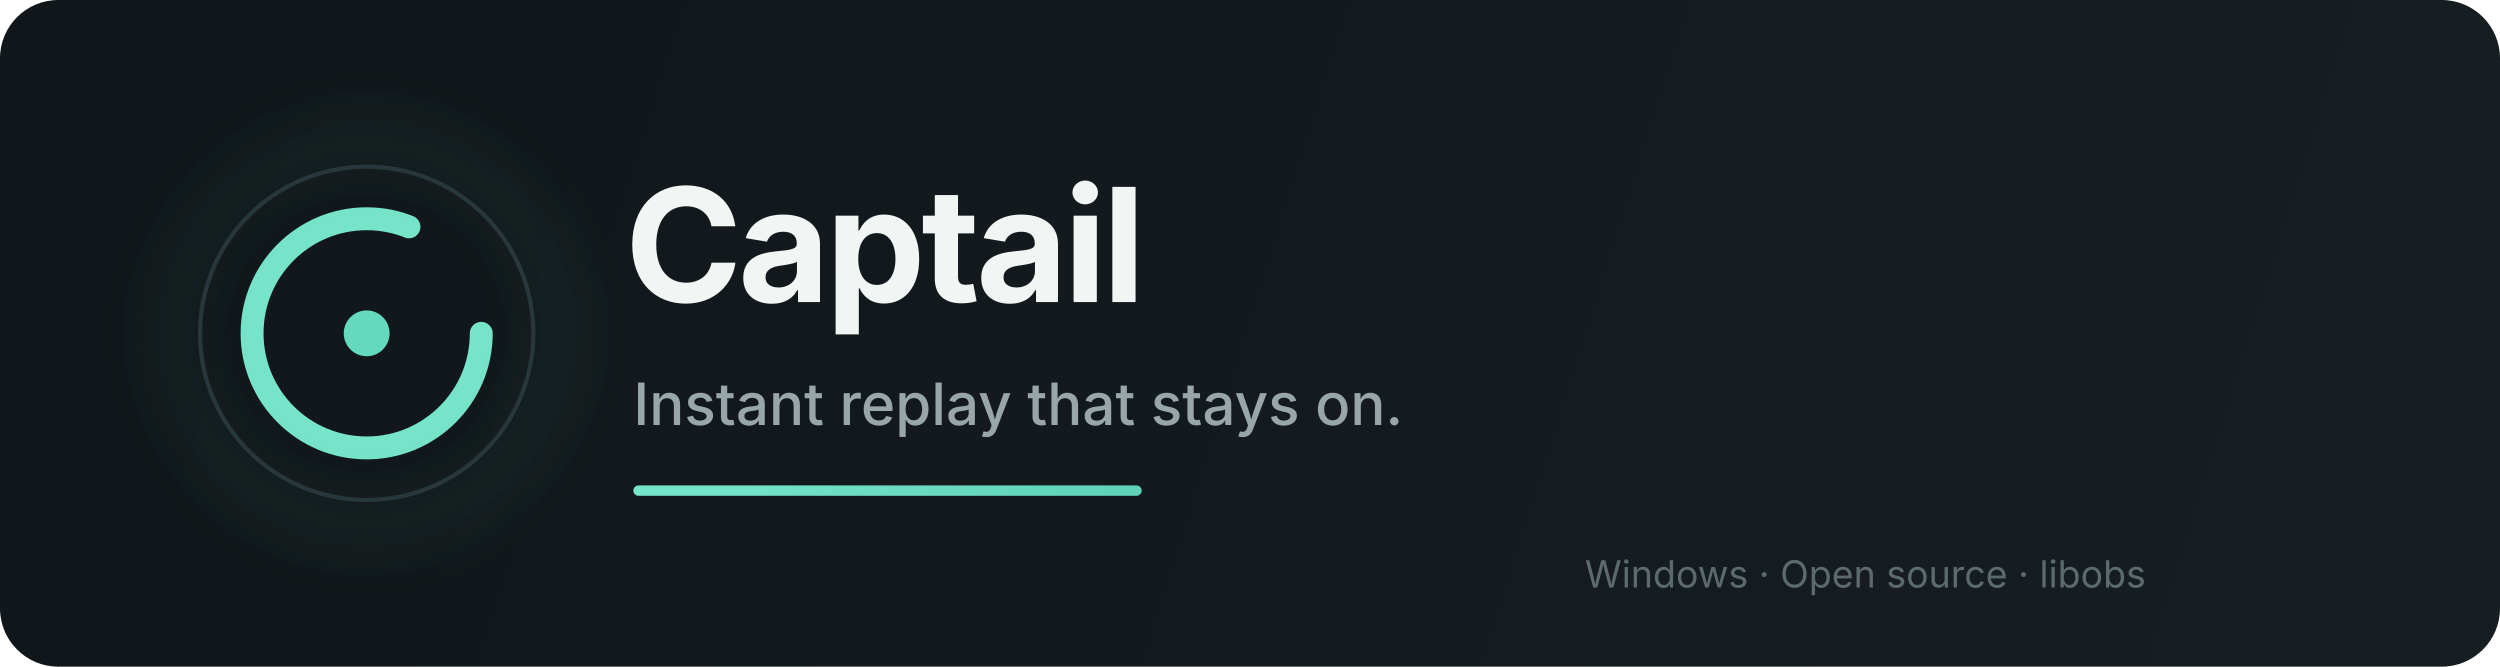
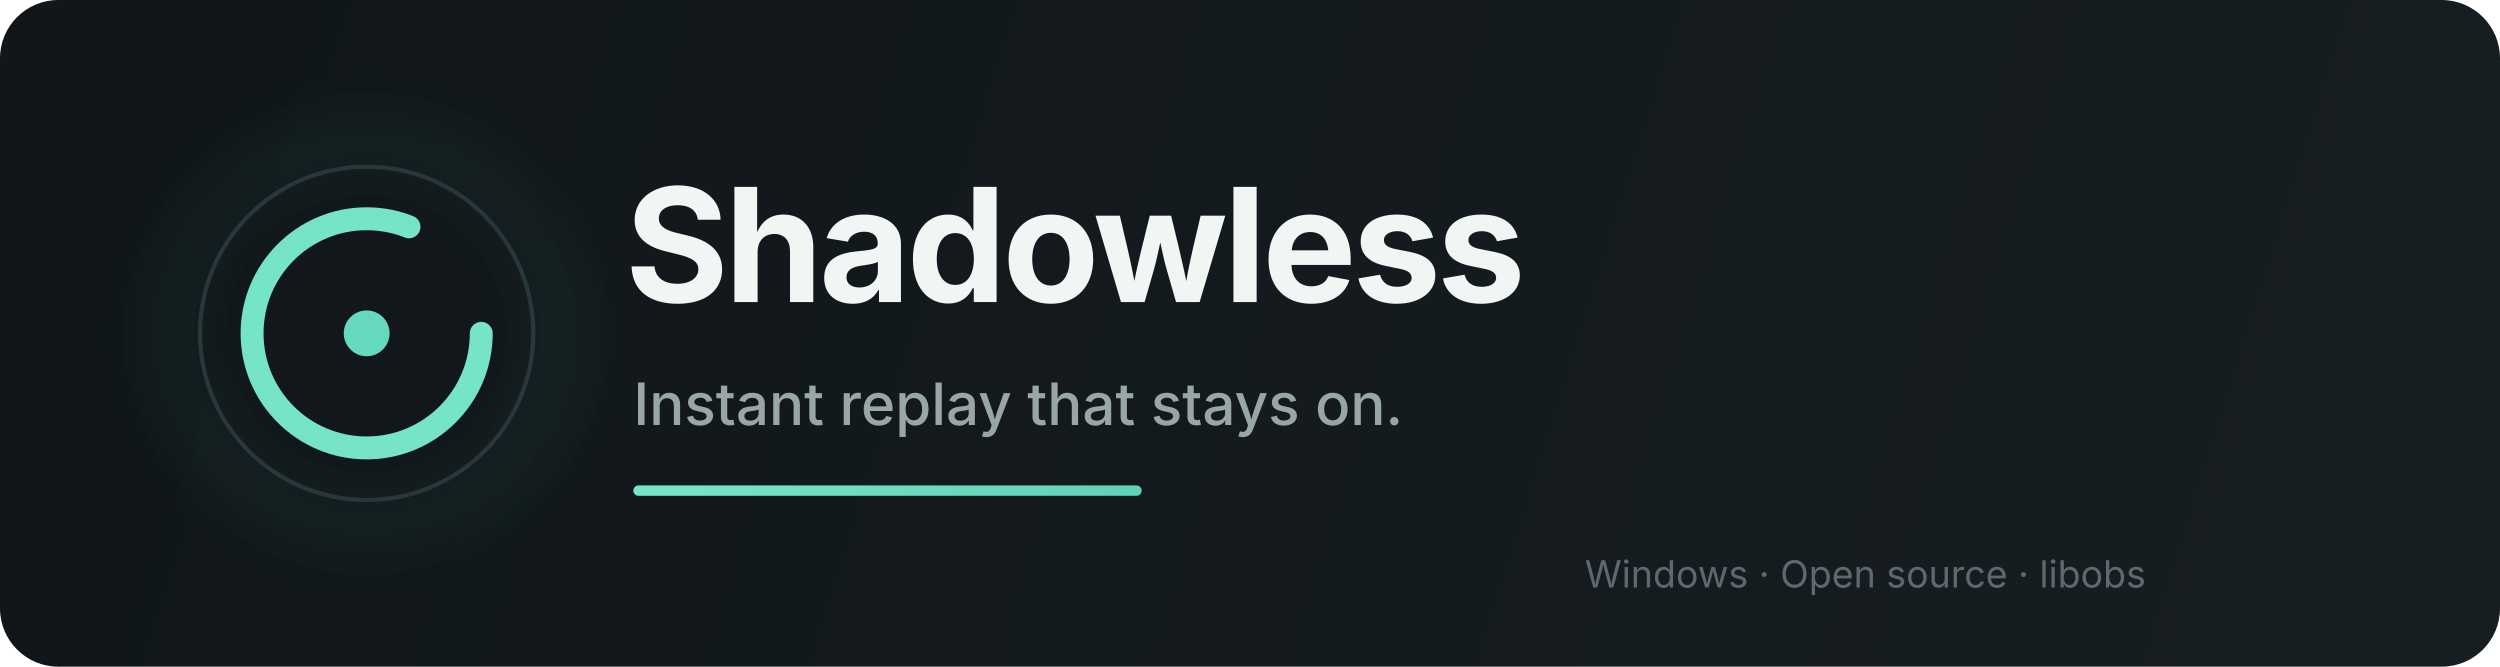
<svg xmlns="http://www.w3.org/2000/svg" width="1200" height="320" viewBox="0 0 1200 320" fill="none">
  <defs>
    <linearGradient id="bg" x1="90" y1="0" x2="1110" y2="320" gradientUnits="userSpaceOnUse">
      <stop stop-color="#101619" />
      <stop offset="1" stop-color="#171E21" />
    </linearGradient>
    <linearGradient id="accent" x1="388" y1="84" x2="812" y2="250" gradientUnits="userSpaceOnUse">
      <stop stop-color="#76E4C9" />
      <stop offset="1" stop-color="#42BCA3" />
    </linearGradient>
    <filter id="glow" x="-50%" y="-50%" width="200%" height="200%">
      <feGaussianBlur stdDeviation="14" />
    </filter>
  </defs>
  <rect width="1200" height="320" rx="28" fill="url(#bg)" />
  <circle cx="176" cy="160" r="80" stroke="#263337" stroke-width="2" />
  <circle cx="176" cy="160" r="55" stroke="url(#accent)" stroke-width="11" stroke-linecap="round" stroke-dasharray="280 70" />
  <circle cx="176" cy="160" r="11" fill="#65D9BD" />
  <circle cx="176" cy="160" r="92" stroke="#65D9BD" stroke-opacity=".09" stroke-width="16" filter="url(#glow)" />
-   <text x="300" y="145" fill="#F1F5F4" font-family="Segoe UI, Inter, sans-serif" font-size="76" font-weight="700" letter-spacing="-2">Captail</text>
+   <text x="300" y="145" fill="#F1F5F4" font-family="Segoe UI, Inter, sans-serif" font-size="76" font-weight="700" letter-spacing="-2">Shadowless</text>
  <text x="304" y="204" fill="#98A6A8" font-family="Segoe UI, Inter, sans-serif" font-size="28" font-weight="500">Instant replay that stays on.</text>
  <rect x="304" y="233" width="244" height="5" rx="2.5" fill="url(#accent)" />
  <text x="1030" y="282" fill="#5D6A6D" font-family="Segoe UI, Inter, sans-serif" font-size="18" text-anchor="end">Windows · Open source · libobs</text>
</svg>
